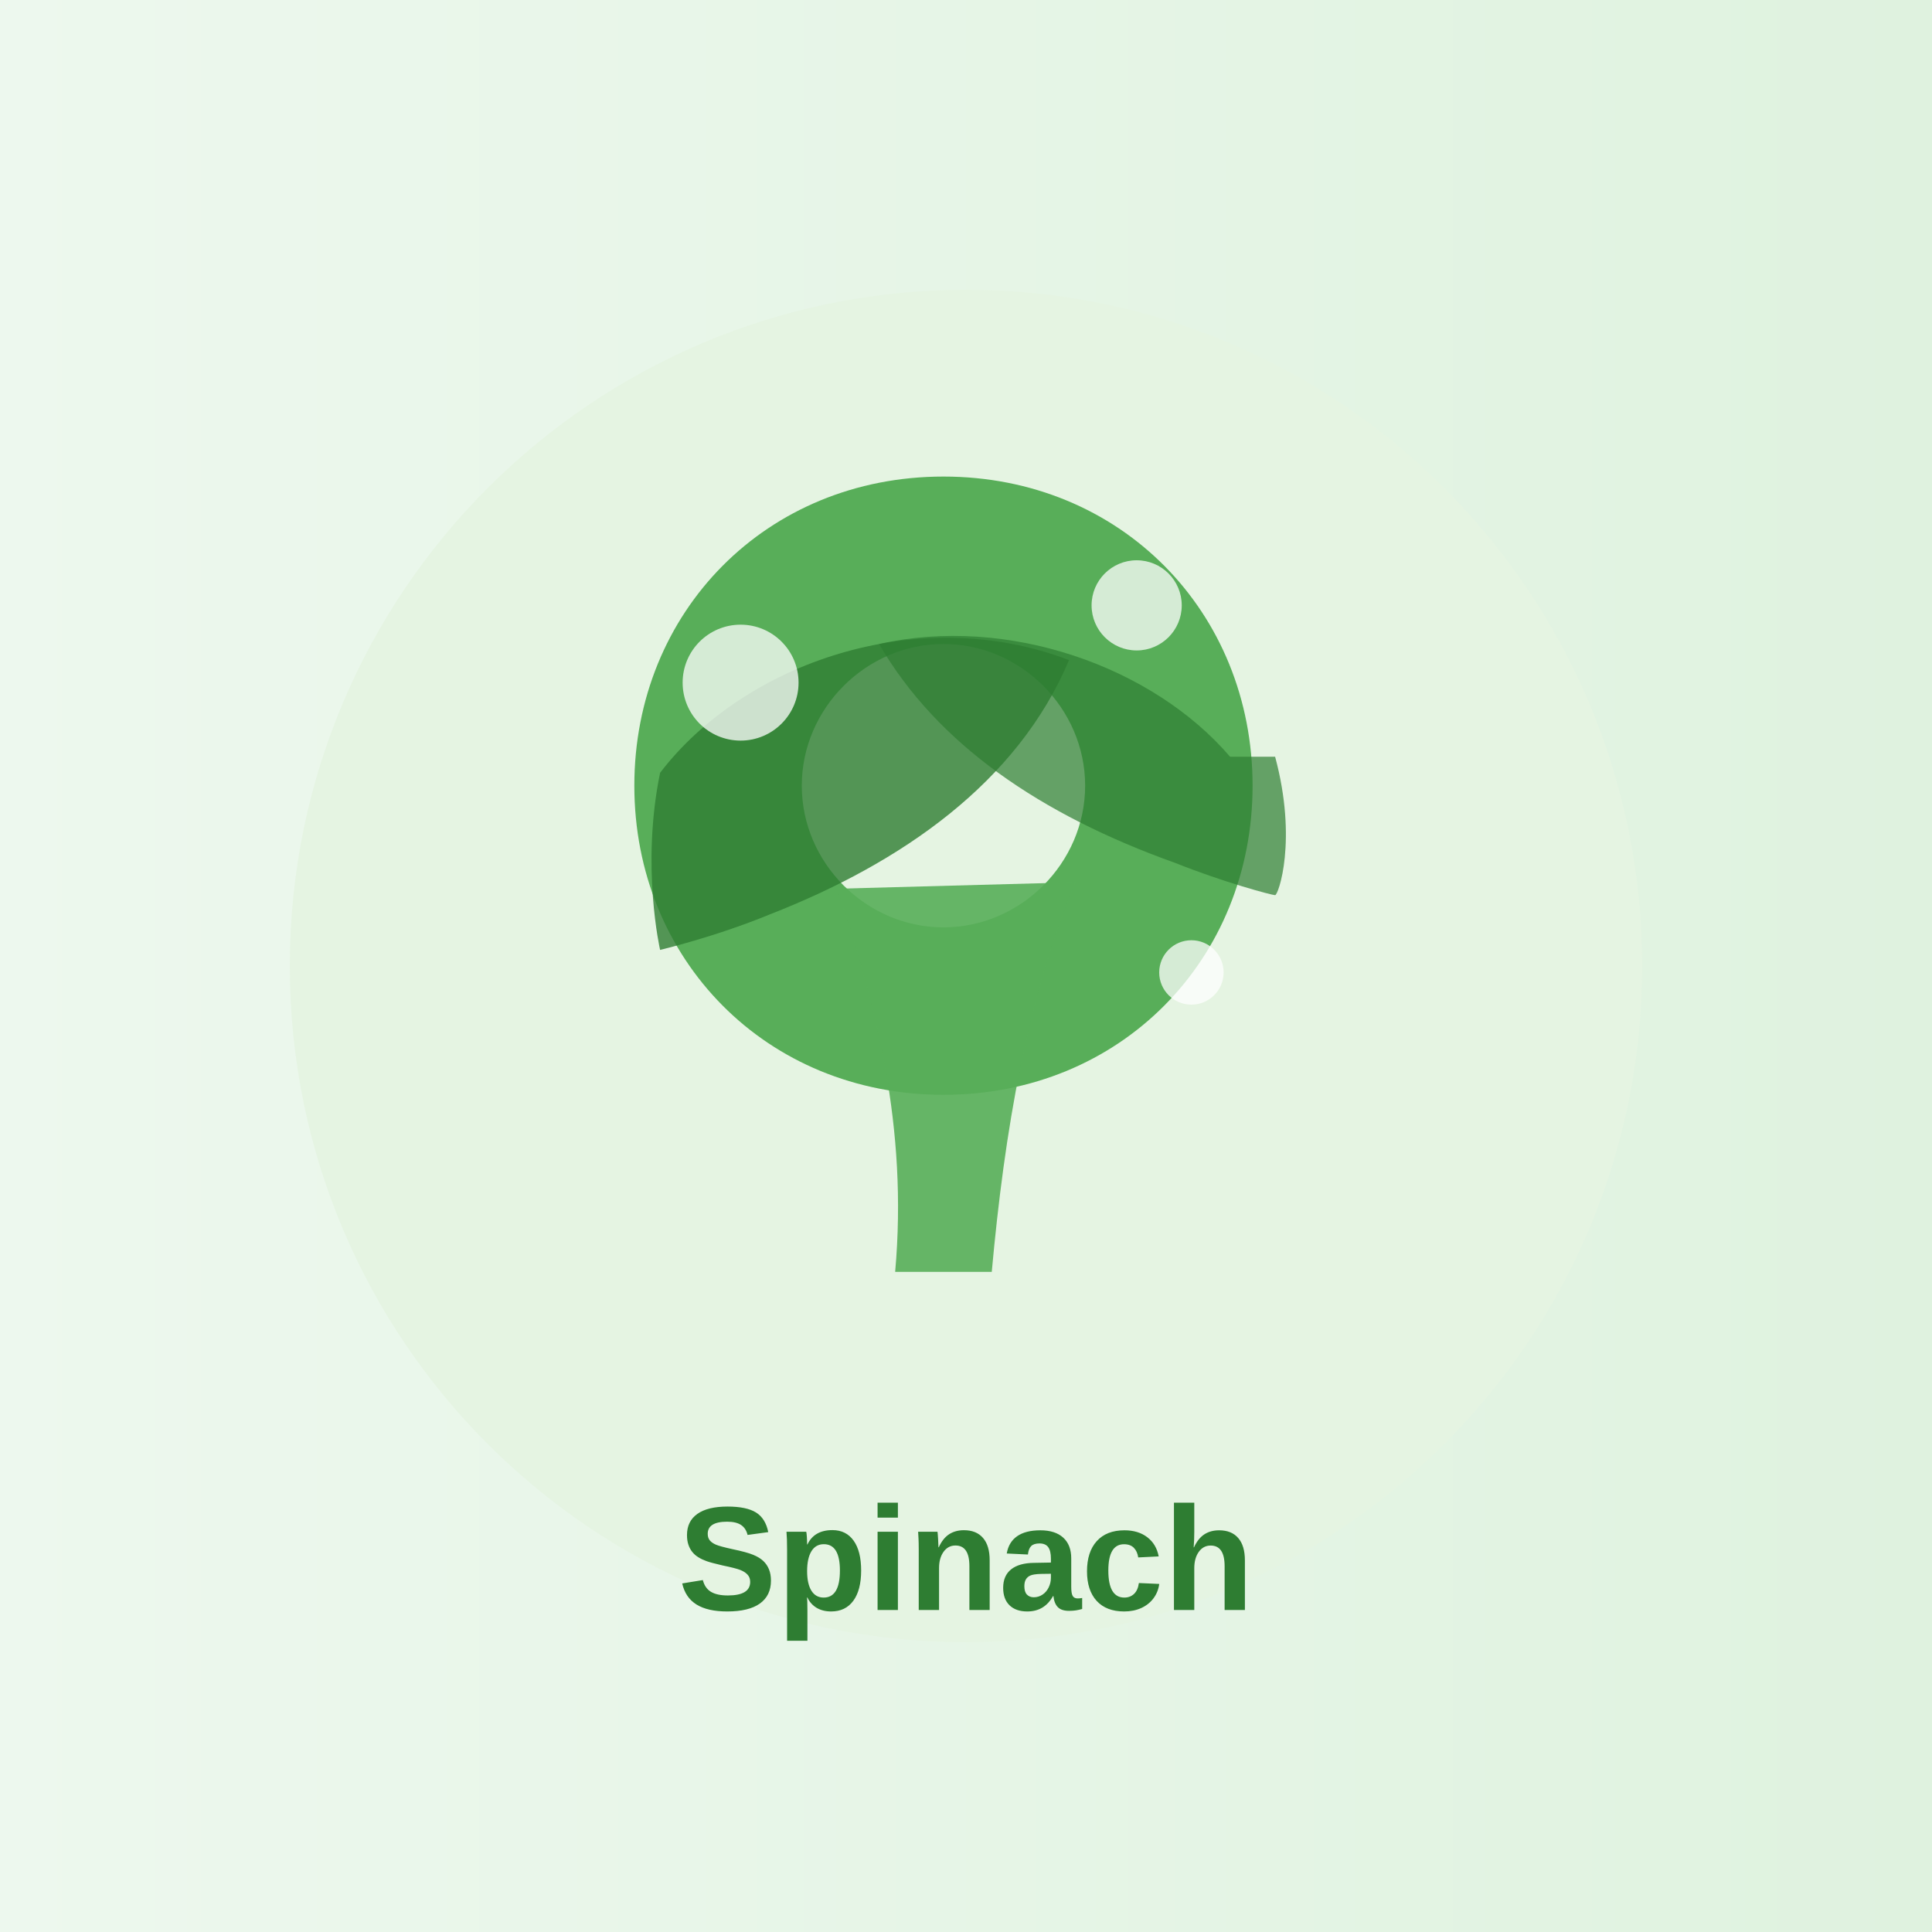
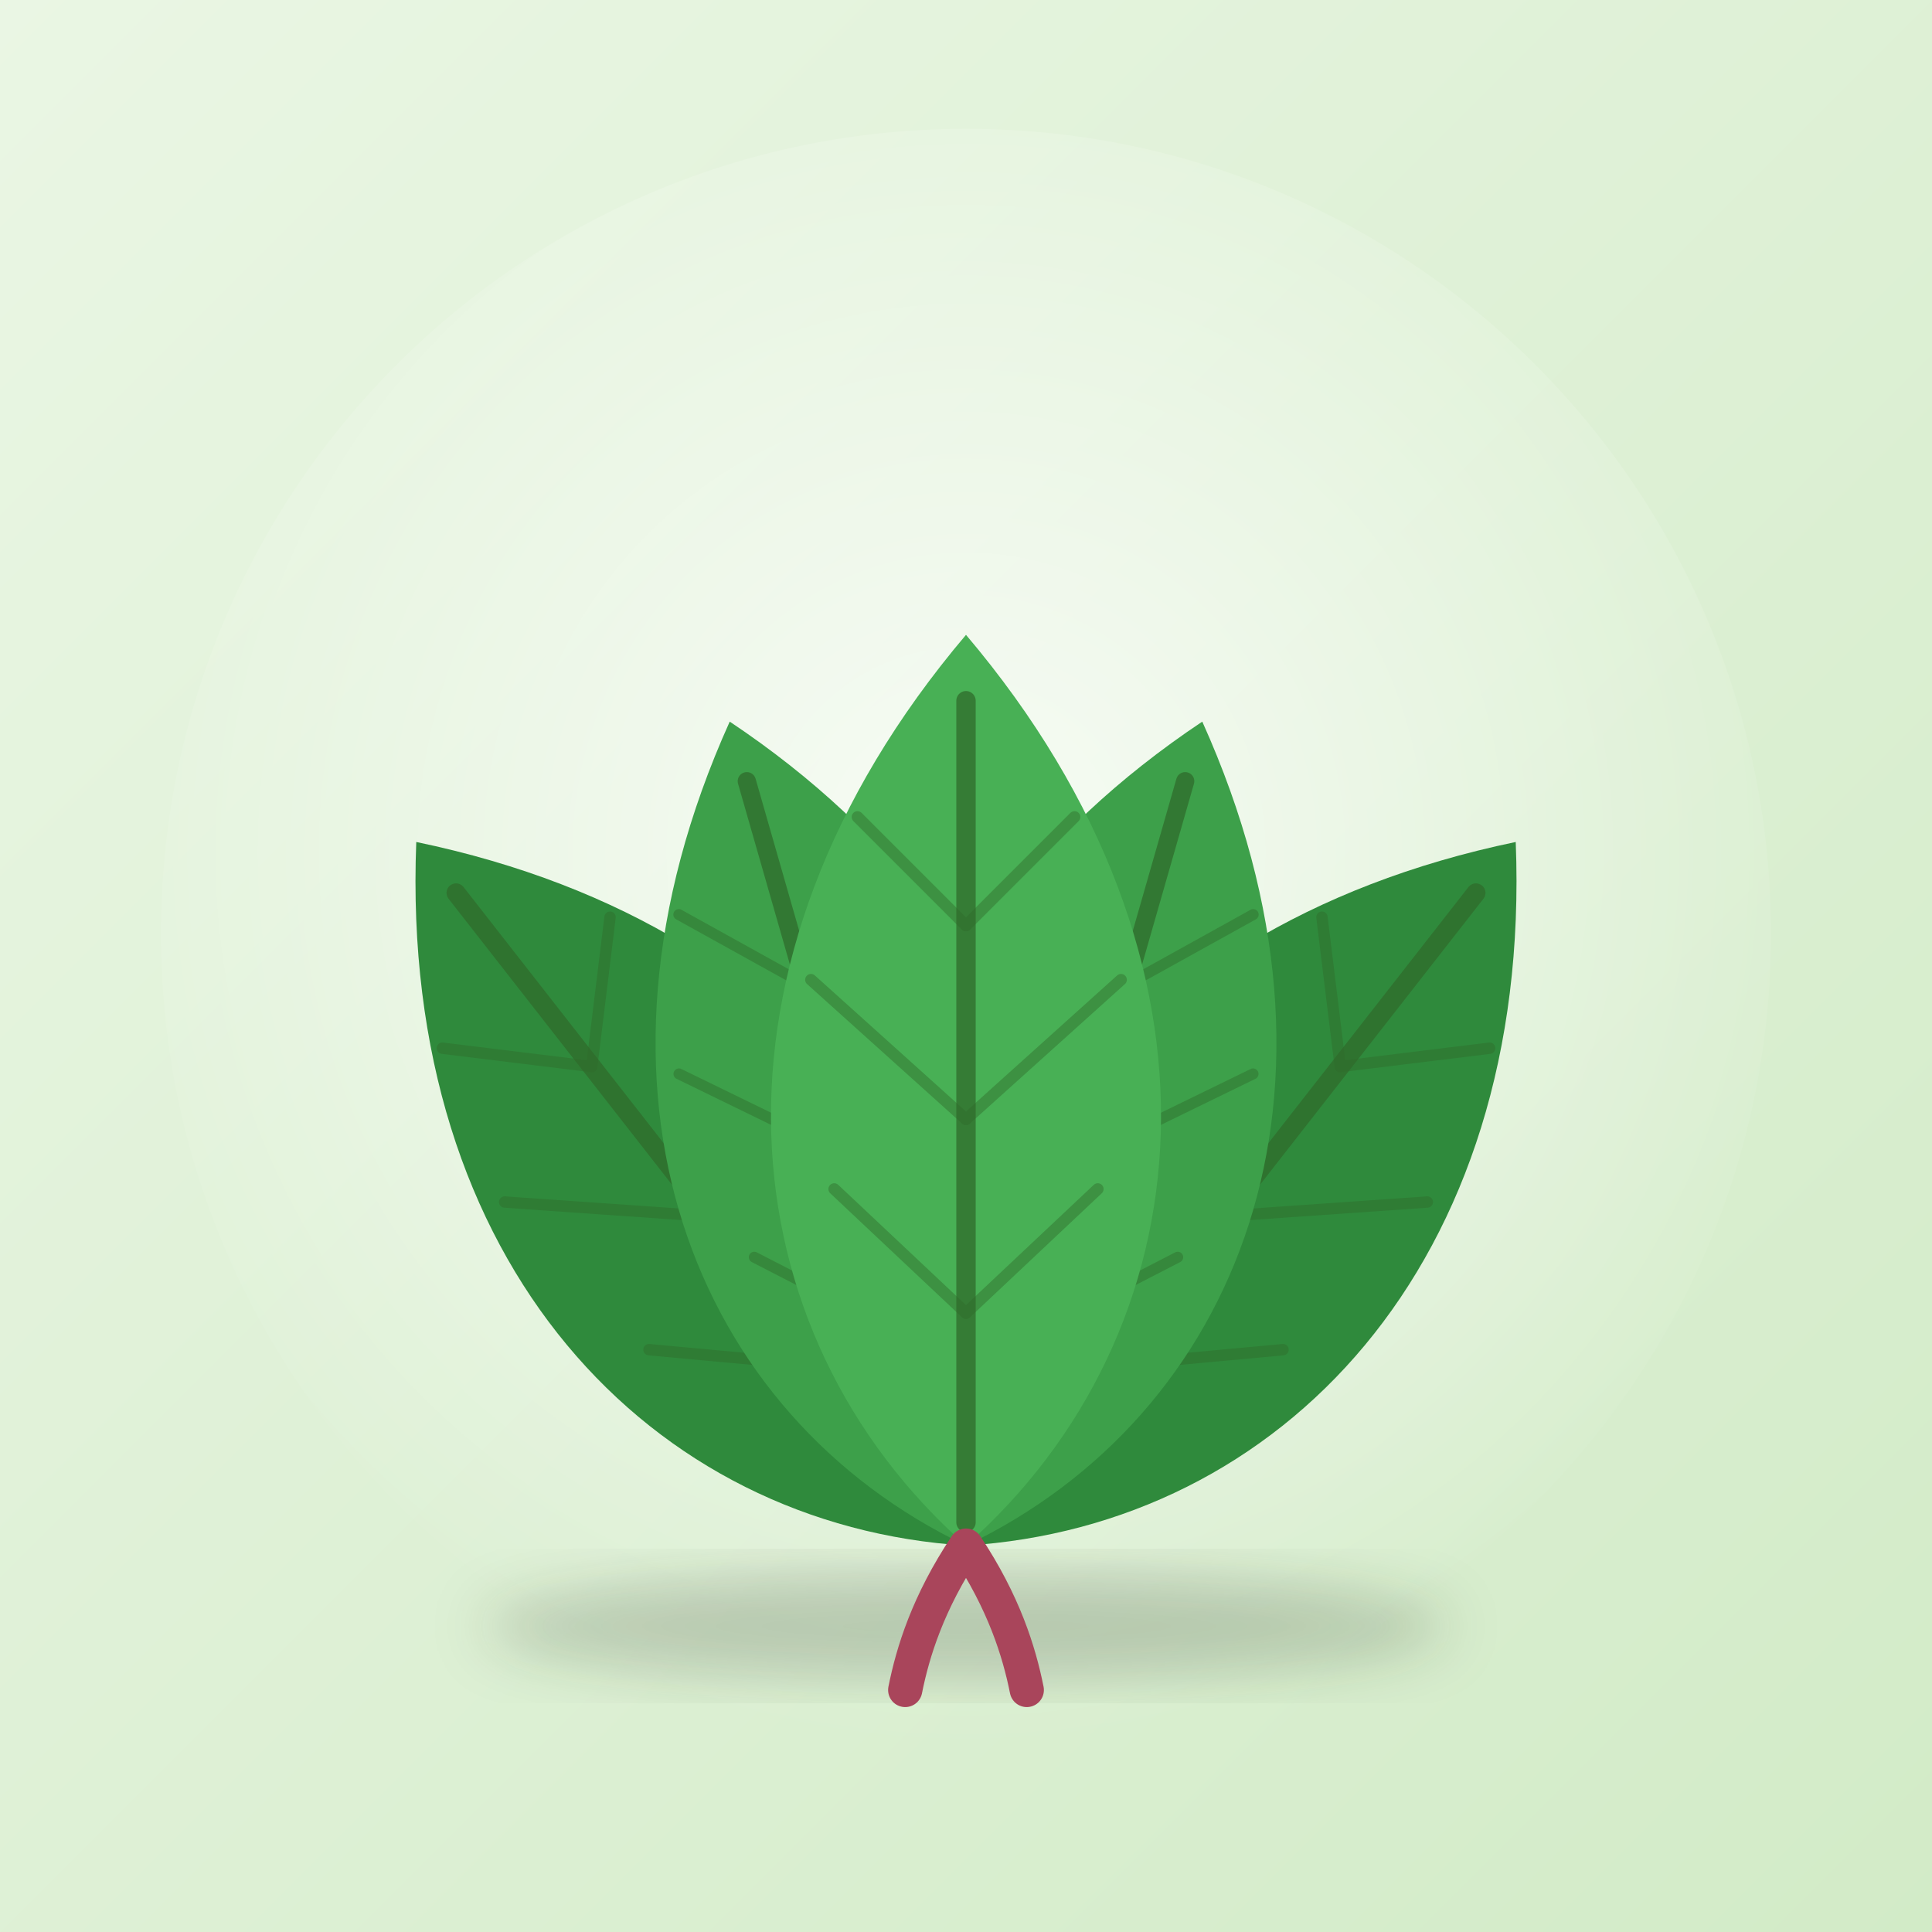
<svg xmlns="http://www.w3.org/2000/svg" width="600" height="600" viewBox="0 0 600 600" role="img" aria-label="Spinach">
  <defs>
-     <linearGradient id="bg" x1="0" x2="1">
-       <stop offset="0%" stop-color="#edf8ee" />
-       <stop offset="100%" stop-color="#dff2df" />
+     <linearGradient id="bg" x1="0" y1="0" x2="1" y2="1">
+       <stop offset="0" stop-color="#eaf6e4" />
+       <stop offset="1" stop-color="#d2ebc7" />
    </linearGradient>
+     <radialGradient id="glow" cx="0.5" cy="0.45" r="0.55">
+       <stop offset="0" stop-color="#ffffff" stop-opacity="0.75" />
+       <stop offset="1" stop-color="#ffffff" stop-opacity="0" />
+     </radialGradient>
+     <filter id="soft" x="-20%" y="-20%" width="140%" height="140%">
+       <feGaussianBlur stdDeviation="9" />
+     </filter>
  </defs>
  <rect width="600" height="600" fill="url(#bg)" />
-   <circle cx="300" cy="300" r="210" fill="#e5f4e2" />
-   <g fill="#58ae59">
-     <path d="M293 148c-55 0-96 42-96 96s41 96 96 96 96-42 96-96-41-96-96-96zm0 52c24 0 44 20 44 44s-20 44-44 44-44-20-44-44 20-44 44-44z" />
-     <path d="M260 276c12 36 22 74 18 119h30c4-44 11-85 26-121l-74 2z" opacity="0.9" />
-     <path d="M205 240c26-34 80-53 127-35-16 38-52 63-93 79-17 7-34 11-34 11s-6-26 0-55z" fill="#2e7d32" opacity="0.8" />
-     <path d="M382 235c-24-28-69-44-109-35 18 31 50 53 92 68 15 6 30 10 31 10s7-17 0-43z" fill="#2e7d32" opacity="0.7" />
+   <circle cx="300" cy="290" r="250" fill="url(#glow)" />
+   <ellipse cx="300" cy="505" rx="150" ry="17" fill="#1b2a14" opacity="0.2" filter="url(#soft)" />
+   <g transform="translate(300 480) scale(1.18) translate(-300 -470)">
+     <g transform="translate(300 470)">
+       <g transform="rotate(-38)">
+         <path d="M0 0 C -62 -55 -72 -150 0 -235 C 72 -150 62 -55 0 0 Z" fill="#2f8a3c" />
+         <path d="M0 -6 L0 -218" stroke="#2f6b2b" stroke-width="5" stroke-linecap="round" fill="none" opacity=".75" />
+         <g stroke="#2f6b2b" stroke-width="3" stroke-linecap="round" fill="none" opacity=".45">
+           <path d="M0 -60 L-34 -92" />
+           <path d="M0 -60 L34 -92" />
+           <path d="M0 -110 L-40 -146" />
+           <path d="M0 -110 L40 -146" />
+           <path d="M0 -160 L-28 -188" />
+           <path d="M0 -160 L28 -188" />
+         </g>
+       </g>
+       <g transform="rotate(38)">
+         <path d="M0 0 C -62 -55 -72 -150 0 -235 C 72 -150 62 -55 0 0 Z" fill="#2f8a3c" />
+         <path d="M0 -6 L0 -218" stroke="#2f6b2b" stroke-width="5" stroke-linecap="round" fill="none" opacity=".75" />
+         <g stroke="#2f6b2b" stroke-width="3" stroke-linecap="round" fill="none" opacity=".45">
+           <path d="M0 -60 L-34 -92" />
+           <path d="M0 -60 L34 -92" />
+           <path d="M0 -110 L-40 -146" />
+           <path d="M0 -110 L40 -146" />
+           <path d="M0 -160 L-28 -188" />
+           <path d="M0 -160 L28 -188" />
+         </g>
+       </g>
+       <g transform="rotate(-16) scale(.96)">
+         <path d="M0 0 C -62 -55 -72 -150 0 -235 C 72 -150 62 -55 0 0 Z" fill="#3da04a" />
+         <path d="M0 -6 L0 -218" stroke="#2f6b2b" stroke-width="5" stroke-linecap="round" fill="none" opacity=".75" />
+         <g stroke="#2f6b2b" stroke-width="3" stroke-linecap="round" fill="none" opacity=".45">
+           <path d="M0 -60 L-34 -92" />
+           <path d="M0 -60 L34 -92" />
+           <path d="M0 -110 L-40 -146" />
+           <path d="M0 -110 L40 -146" />
+           <path d="M0 -160 L-28 -188" />
+           <path d="M0 -160 L28 -188" />
+         </g>
+       </g>
+       <g transform="rotate(16) scale(.96)">
+         <path d="M0 0 C -62 -55 -72 -150 0 -235 C 72 -150 62 -55 0 0 Z" fill="#3da04a" />
+         <path d="M0 -6 L0 -218" stroke="#2f6b2b" stroke-width="5" stroke-linecap="round" fill="none" opacity=".75" />
+         <g stroke="#2f6b2b" stroke-width="3" stroke-linecap="round" fill="none" opacity=".45">
+           <path d="M0 -60 L-34 -92" />
+           <path d="M0 -60 L34 -92" />
+           <path d="M0 -110 L-40 -146" />
+           <path d="M0 -110 L40 -146" />
+           <path d="M0 -160 L-28 -188" />
+           <path d="M0 -160 L28 -188" />
+         </g>
+       </g>
+       <g transform="scale(1.02)">
+         <path d="M0 0 C -62 -55 -72 -150 0 -235 C 72 -150 62 -55 0 0 Z" fill="#48b055" />
+         <path d="M0 -6 L0 -218" stroke="#2f6b2b" stroke-width="5" stroke-linecap="round" fill="none" opacity=".75" />
+         <g stroke="#2f6b2b" stroke-width="3" stroke-linecap="round" fill="none" opacity=".45">
+           <path d="M0 -60 L-34 -92" />
+           <path d="M0 -60 L34 -92" />
+           <path d="M0 -110 L-40 -146" />
+           <path d="M0 -110 L40 -146" />
+           <path d="M0 -160 L-28 -188" />
+           <path d="M0 -160 L28 -188" />
+         </g>
+       </g>
+     </g>
+     <path d="M300 470 C290 485 286 498 284 508 M300 470 C310 485 314 498 316 508" stroke="#a9455b" stroke-width="9" stroke-linecap="round" fill="none" />
  </g>
-   <g fill="#ffffff" opacity="0.75">
-     <circle cx="230" cy="212" r="18" />
-     <circle cx="353" cy="188" r="14" />
-     <circle cx="370" cy="302" r="10" />
-   </g>
-   <text x="300" y="500" text-anchor="middle" font-size="46" fill="#2e7d32" font-family="Arial, sans-serif" font-weight="700">Spinach</text>
</svg>
